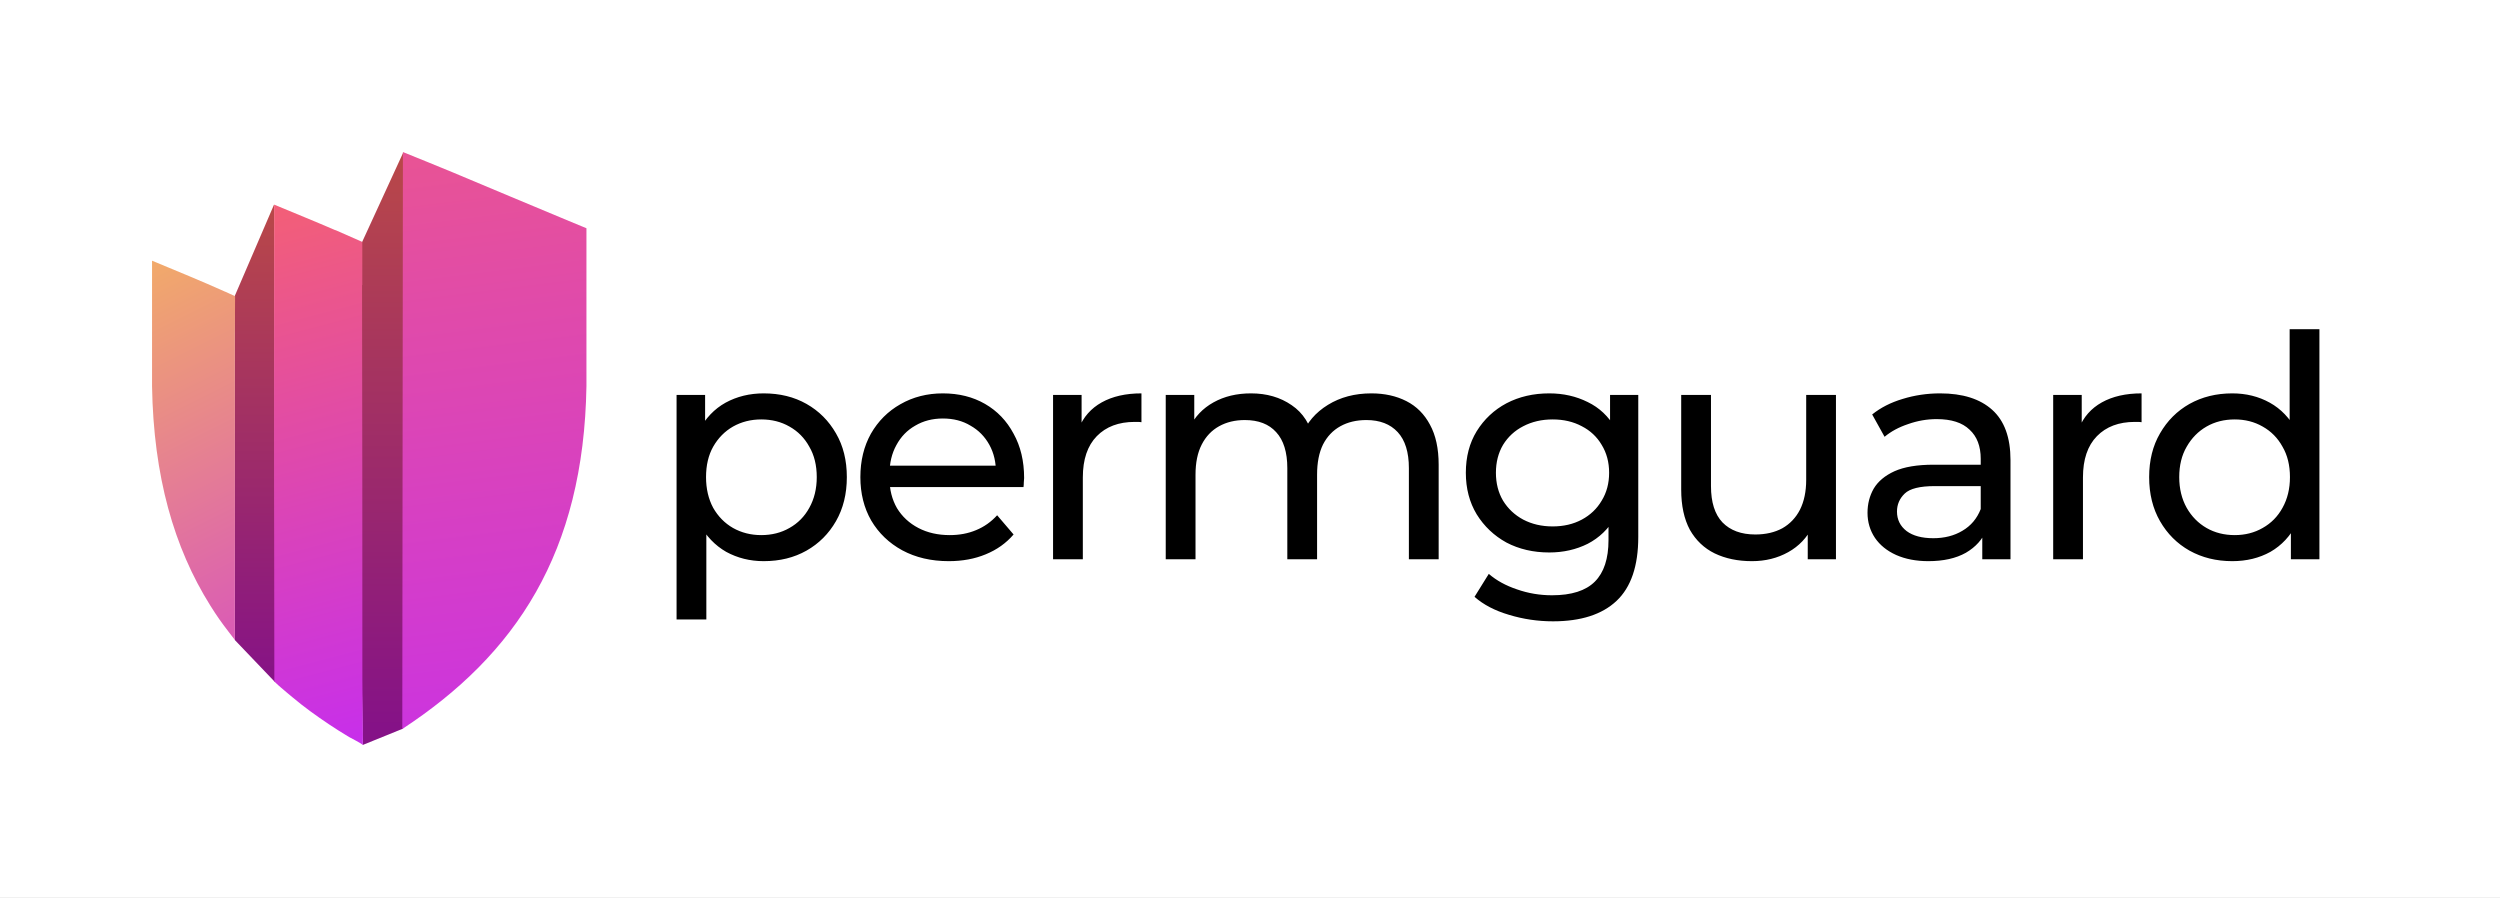
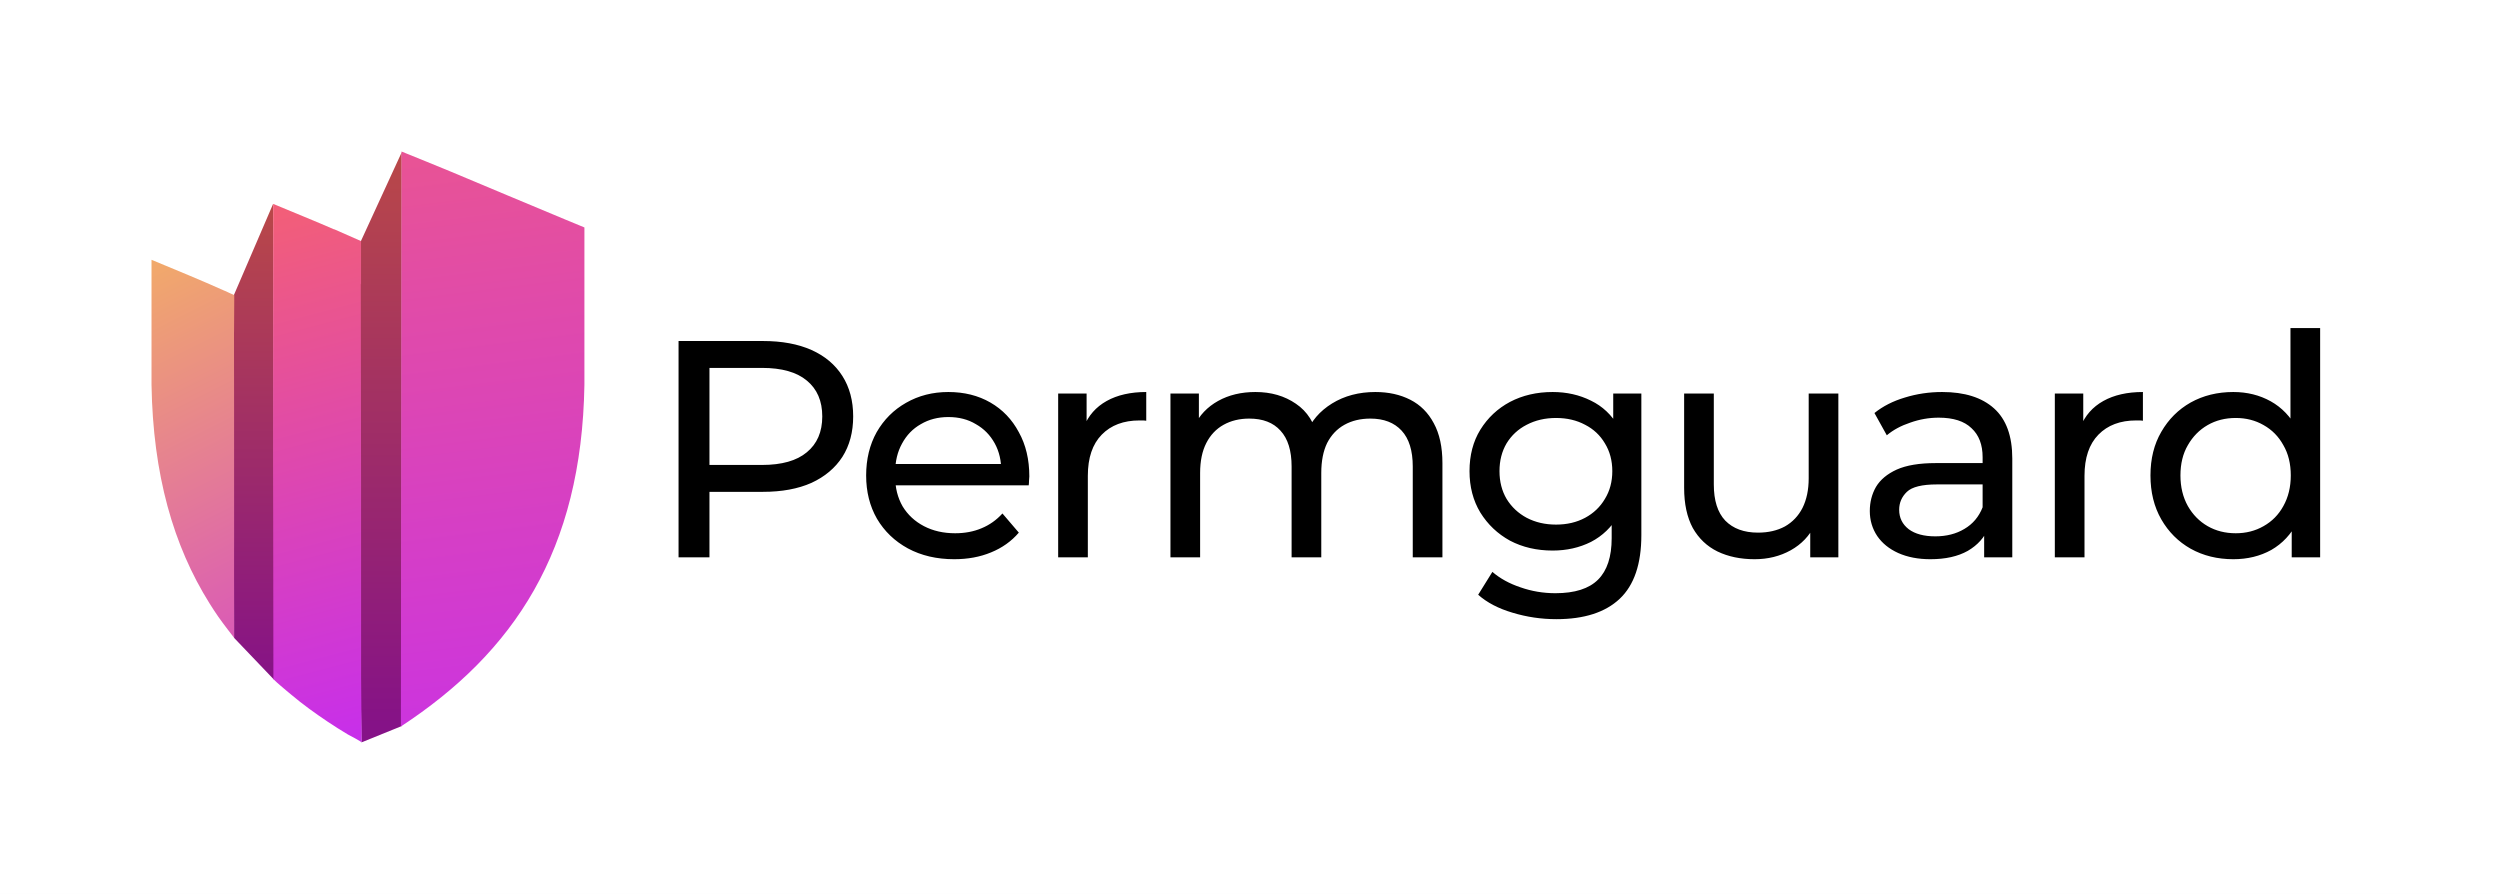
- <svg xmlns="http://www.w3.org/2000/svg" width="2302" height="826" viewBox="0 0 2302 826" fill="none">
-   <rect width="2302" height="826" fill="white" />
-   <path d="M329.25 231.968L371.174 140.726V670.88L333.999 685.967C333.999 685.967 329.25 360.39 329.25 231.968Z" fill="url(#paint0_linear_44_435)" />
-   <path d="M215.979 272.964L252.343 188.406L253.604 628.454L216.292 589.394C216.292 589.394 215.979 380.93 215.979 272.964Z" fill="url(#paint1_linear_44_435)" />
-   <path d="M334.05 671.981L333.668 625.793C333.636 504.615 333.668 383.437 333.381 262.259L333.604 262.705V222.768L308.779 211.821L308.874 212.012C290.892 204.184 272.305 196.706 252.381 188.4V232.983C252.349 359.189 252.274 501.2 252.624 627.406C254.27 629.341 258.047 632.557 258.907 633.288C262.312 636.312 265.812 639.062 269.249 641.99C279.911 650.996 291.369 659.206 302.954 666.97C309.002 671.012 315.144 674.894 321.382 678.617C322.464 679.254 334.018 685.141 334.05 686C333.922 679.604 334.368 679.237 334.05 671.981Z" fill="url(#paint2_linear_44_435)" />
-   <path d="M540 210.167V355.562C537.486 509.007 474.916 602.729 370.428 671.241L370.998 140C387.261 146.619 402.156 152.57 416.956 158.743C451.871 173.349 486.721 188.083 521.636 202.562C527.747 205.108 533.889 207.653 540 210.167Z" fill="url(#paint3_linear_44_435)" />
-   <path d="M216.322 496.44C216.322 493.958 216.322 491.476 216.322 488.994C216.322 451.921 216.322 415.199 216.29 378.635C216.29 377.331 216.29 376.058 216.29 374.753C216.29 365.684 216.258 356.614 216.258 347.577C216.258 340.163 216.226 332.748 216.226 325.397C216.226 322.438 216.226 319.478 216.226 316.519C216.226 313.082 216.226 309.677 216.194 306.272L216.258 306.527L216.481 272.732L211.293 270.377C211.293 270.377 211.293 270.377 211.261 270.345C211.134 270.282 211.007 270.218 210.847 270.154L207.601 268.659V268.722C185.64 258.858 163.266 249.725 140 240.051V355.533C141.369 438.556 160.115 504.077 193.629 557.57C200.185 567.976 203.177 572.144 210.593 581.882C210.784 582.136 216.035 589.074 216.29 589.296C216.29 563.33 216.29 537.077 216.29 510.76C216.322 505.987 216.322 501.213 216.322 496.44Z" fill="url(#paint4_linear_44_435)" />
-   <path d="M703.233 516.713C690.668 516.713 679.15 513.858 668.679 508.146C658.398 502.244 650.117 493.582 643.834 482.159C637.742 470.736 634.696 456.458 634.696 439.323C634.696 422.189 637.647 407.91 643.548 396.487C649.641 385.064 657.827 376.497 668.108 370.786C678.579 365.074 690.287 362.218 703.233 362.218C718.083 362.218 731.219 365.455 742.642 371.928C754.065 378.401 763.108 387.444 769.772 399.057C776.435 410.48 779.767 423.902 779.767 439.323C779.767 454.744 776.435 468.261 769.772 479.875C763.108 491.488 754.065 500.531 742.642 507.004C731.219 513.477 718.083 516.713 703.233 516.713ZM622.987 570.401V363.646H649.26V404.483L647.546 439.609L650.402 474.734V570.401H622.987ZM700.949 492.725C710.658 492.725 719.32 490.536 726.936 486.157C734.741 481.778 740.834 475.591 745.212 467.595C749.782 459.408 752.066 449.985 752.066 439.323C752.066 428.471 749.782 419.143 745.212 411.337C740.834 403.341 734.741 397.154 726.936 392.775C719.32 388.396 710.658 386.207 700.949 386.207C691.429 386.207 682.767 388.396 674.961 392.775C667.346 397.154 661.254 403.341 656.685 411.337C652.306 419.143 650.117 428.471 650.117 439.323C650.117 449.985 652.306 459.408 656.685 467.595C661.254 475.591 667.346 481.778 674.961 486.157C682.767 490.536 691.429 492.725 700.949 492.725ZM873.618 516.713C857.435 516.713 843.156 513.382 830.782 506.718C818.597 500.055 809.078 490.917 802.224 479.303C795.561 467.69 792.229 454.363 792.229 439.323C792.229 424.283 795.466 410.956 801.939 399.343C808.602 387.73 817.645 378.686 829.068 372.214C840.682 365.55 853.723 362.218 868.192 362.218C882.851 362.218 895.797 365.455 907.03 371.928C918.262 378.401 927.02 387.539 933.302 399.343C939.775 410.956 943.012 424.569 943.012 440.18C943.012 441.322 942.917 442.655 942.726 444.178C942.726 445.701 942.631 447.129 942.441 448.461H813.647V428.757H928.162L917.025 435.611C917.215 425.901 915.216 417.239 911.028 409.624C906.839 402.008 901.033 396.106 893.608 391.918C886.373 387.539 877.901 385.35 868.192 385.35C858.673 385.35 850.201 387.539 842.776 391.918C835.351 396.106 829.544 402.103 825.356 409.909C821.167 417.524 819.073 426.282 819.073 436.182V440.751C819.073 450.841 821.358 459.884 825.927 467.88C830.686 475.686 837.255 481.778 845.631 486.157C854.008 490.536 863.623 492.725 874.474 492.725C883.422 492.725 891.513 491.202 898.748 488.156C906.173 485.11 912.646 480.541 918.167 474.449L933.302 492.154C926.449 500.15 917.881 506.242 907.601 510.431C897.511 514.619 886.183 516.713 873.618 516.713ZM969.657 515V363.646H995.93V404.769L993.36 394.488C997.548 384.017 1004.59 376.021 1014.49 370.5C1024.39 364.979 1036.58 362.218 1051.05 362.218V388.777C1049.9 388.586 1048.76 388.491 1047.62 388.491C1046.67 388.491 1045.71 388.491 1044.76 388.491C1030.1 388.491 1018.49 392.87 1009.92 401.628C1001.36 410.385 997.072 423.046 997.072 439.609V515H969.657ZM1262.75 362.218C1274.93 362.218 1285.69 364.598 1295.02 369.358C1304.34 374.117 1311.58 381.352 1316.72 391.061C1322.05 400.771 1324.72 413.05 1324.72 427.9V515H1297.3V431.042C1297.3 416.382 1293.87 405.34 1287.02 397.915C1280.17 390.49 1270.55 386.778 1258.18 386.778C1249.04 386.778 1241.04 388.682 1234.19 392.489C1227.34 396.297 1222 401.913 1218.2 409.338C1214.58 416.763 1212.77 425.996 1212.77 437.039V515H1185.36V431.042C1185.36 416.382 1181.93 405.34 1175.08 397.915C1168.41 390.49 1158.8 386.778 1146.23 386.778C1137.28 386.778 1129.38 388.682 1122.53 392.489C1115.68 396.297 1110.35 401.913 1106.54 409.338C1102.73 416.763 1100.83 425.996 1100.83 437.039V515H1073.41V363.646H1099.68V403.912L1095.4 393.631C1100.16 383.732 1107.49 376.021 1117.39 370.5C1127.29 364.979 1138.81 362.218 1151.94 362.218C1166.41 362.218 1178.88 365.836 1189.35 373.07C1199.83 380.114 1206.68 390.871 1209.92 405.34L1198.78 400.771C1203.35 389.158 1211.34 379.829 1222.77 372.785C1234.19 365.741 1247.52 362.218 1262.75 362.218ZM1429.99 572.115C1416.09 572.115 1402.57 570.116 1389.44 566.118C1376.49 562.31 1365.93 556.789 1357.74 549.554L1370.88 528.422C1377.92 534.514 1386.58 539.274 1396.86 542.701C1407.14 546.318 1417.9 548.126 1429.13 548.126C1447.03 548.126 1460.17 543.938 1468.54 535.561C1476.92 527.184 1481.11 514.429 1481.11 497.294V465.31L1483.96 435.325L1482.54 405.054V363.646H1508.52V494.439C1508.52 521.092 1501.86 540.702 1488.53 553.267C1475.21 565.832 1455.69 572.115 1429.99 572.115ZM1426.56 508.717C1411.9 508.717 1398.77 505.671 1387.15 499.579C1375.73 493.296 1366.59 484.634 1359.74 473.592C1353.08 462.55 1349.74 449.794 1349.74 435.325C1349.74 420.666 1353.08 407.91 1359.74 397.058C1366.59 386.016 1375.73 377.449 1387.15 371.357C1398.77 365.265 1411.9 362.218 1426.56 362.218C1439.51 362.218 1451.31 364.884 1461.97 370.214C1472.64 375.355 1481.11 383.351 1487.39 394.203C1493.86 405.054 1497.1 418.762 1497.1 435.325C1497.1 451.698 1493.86 465.31 1487.39 476.162C1481.11 487.014 1472.64 495.2 1461.97 500.721C1451.31 506.052 1439.51 508.717 1426.56 508.717ZM1429.7 484.729C1439.79 484.729 1448.74 482.635 1456.55 478.447C1464.35 474.258 1470.45 468.452 1474.82 461.027C1479.39 453.602 1481.68 445.035 1481.68 435.325C1481.68 425.616 1479.39 417.048 1474.82 409.624C1470.45 402.199 1464.35 396.487 1456.55 392.489C1448.74 388.301 1439.79 386.207 1429.7 386.207C1419.61 386.207 1410.57 388.301 1402.57 392.489C1394.77 396.487 1388.58 402.199 1384.01 409.624C1379.63 417.048 1377.44 425.616 1377.44 435.325C1377.44 445.035 1379.63 453.602 1384.01 461.027C1388.58 468.452 1394.77 474.258 1402.57 478.447C1410.57 482.635 1419.61 484.729 1429.7 484.729ZM1613.16 516.713C1600.22 516.713 1588.8 514.334 1578.9 509.574C1569.19 504.815 1561.57 497.58 1556.05 487.871C1550.72 477.971 1548.05 465.596 1548.05 450.746V363.646H1575.47V447.605C1575.47 462.455 1578.99 473.592 1586.04 481.017C1593.27 488.442 1603.36 492.154 1616.31 492.154C1625.82 492.154 1634.11 490.25 1641.15 486.443C1648.19 482.445 1653.62 476.733 1657.43 469.308C1661.24 461.693 1663.14 452.555 1663.14 441.893V363.646H1690.55V515H1664.57V474.163L1668.85 485.015C1663.9 495.105 1656.48 502.911 1646.58 508.432C1636.68 513.953 1625.54 516.713 1613.16 516.713ZM1825.28 515V483.016L1823.85 477.019V422.474C1823.85 410.861 1820.42 401.913 1813.57 395.63C1806.9 389.158 1796.81 385.921 1783.3 385.921C1774.35 385.921 1765.59 387.444 1757.02 390.49C1748.46 393.346 1741.22 397.249 1735.32 402.199L1723.9 381.637C1731.7 375.355 1741.03 370.595 1751.88 367.359C1762.93 363.932 1774.44 362.218 1786.44 362.218C1807.19 362.218 1823.18 367.264 1834.41 377.354C1845.65 387.444 1851.26 402.865 1851.26 423.617V515H1825.28ZM1775.59 516.713C1764.35 516.713 1754.45 514.81 1745.89 511.002C1737.51 507.194 1731.04 501.959 1726.47 495.295C1721.9 488.442 1719.61 480.731 1719.61 472.164C1719.61 463.978 1721.52 456.553 1725.33 449.889C1729.32 443.226 1735.7 437.895 1744.46 433.897C1753.41 429.899 1765.4 427.9 1780.44 427.9H1828.42V447.605H1781.58C1767.88 447.605 1758.64 449.889 1753.88 454.459C1749.12 459.028 1746.74 464.549 1746.74 471.022C1746.74 478.447 1749.69 484.444 1755.6 489.013C1761.5 493.392 1769.68 495.581 1780.16 495.581C1790.44 495.581 1799.38 493.296 1807 488.727C1814.81 484.158 1820.42 477.495 1823.85 468.737L1829.27 487.585C1825.66 496.533 1819.28 503.672 1810.14 509.003C1801 514.143 1789.48 516.713 1775.59 516.713ZM1890.57 515V363.646H1916.85V404.769L1914.28 394.488C1918.47 384.017 1925.51 376.021 1935.41 370.5C1945.31 364.979 1957.49 362.218 1971.96 362.218V388.777C1970.82 388.586 1969.68 388.491 1968.54 388.491C1967.58 388.491 1966.63 388.491 1965.68 388.491C1951.02 388.491 1939.41 392.87 1930.84 401.628C1922.27 410.385 1917.99 423.046 1917.99 439.609V515H1890.57ZM2055.47 516.713C2040.82 516.713 2027.68 513.477 2016.07 507.004C2004.64 500.531 1995.6 491.488 1988.94 479.875C1982.27 468.261 1978.94 454.744 1978.94 439.323C1978.94 423.902 1982.27 410.48 1988.94 399.057C1995.6 387.444 2004.64 378.401 2016.07 371.928C2027.68 365.455 2040.82 362.218 2055.47 362.218C2068.23 362.218 2079.75 365.074 2090.03 370.786C2100.31 376.497 2108.5 385.064 2114.59 396.487C2120.87 407.91 2124.01 422.189 2124.01 439.323C2124.01 456.458 2120.97 470.736 2114.87 482.159C2108.97 493.582 2100.88 502.244 2090.6 508.146C2080.32 513.858 2068.61 516.713 2055.47 516.713ZM2057.76 492.725C2067.28 492.725 2075.85 490.536 2083.46 486.157C2091.27 481.778 2097.36 475.591 2101.74 467.595C2106.31 459.408 2108.59 449.985 2108.59 439.323C2108.59 428.471 2106.31 419.143 2101.74 411.337C2097.36 403.341 2091.27 397.154 2083.46 392.775C2075.85 388.396 2067.28 386.207 2057.76 386.207C2048.05 386.207 2039.39 388.396 2031.77 392.775C2024.16 397.154 2018.06 403.341 2013.5 411.337C2008.93 419.143 2006.64 428.471 2006.64 439.323C2006.64 449.985 2008.93 459.408 2013.5 467.595C2018.06 475.591 2024.16 481.778 2031.77 486.157C2039.39 490.536 2048.05 492.725 2057.76 492.725ZM2109.45 515V474.163L2111.16 439.038L2108.31 403.912V303.105H2135.72V515H2109.45Z" fill="black" />
+ <svg xmlns="http://www.w3.org/2000/svg" width="2310" height="826" viewBox="0 0 2310 826" fill="none">
+   <rect width="2310" height="826" fill="white" />
+   <path d="M329.25 231.968L371.174 140.726V670.881L333.999 685.967C333.999 685.967 329.25 360.39 329.25 231.968Z" fill="url(#paint0_linear_1_242)" />
+   <path d="M215.979 272.964L252.343 188.406L253.604 628.453L216.292 589.393C216.292 589.393 215.979 380.929 215.979 272.964Z" fill="url(#paint1_linear_1_242)" />
+   <path d="M334.05 671.981L333.668 625.793C333.636 504.615 333.668 383.437 333.381 262.259L333.604 262.705V222.768L308.779 211.821L308.874 212.012C290.892 204.184 272.305 196.706 252.381 188.4V232.983C252.349 359.189 252.274 501.2 252.624 627.406C254.27 629.341 258.047 632.557 258.907 633.288C262.312 636.312 265.812 639.062 269.249 641.99C279.911 650.996 291.369 659.206 302.954 666.97C309.002 671.012 315.144 674.894 321.382 678.617C322.464 679.254 334.018 685.141 334.05 686C333.922 679.604 334.368 679.237 334.05 671.981Z" fill="url(#paint2_linear_1_242)" />
+   <path d="M540 210.167V355.562C537.486 509.007 474.916 602.729 370.428 671.241L370.998 140C387.261 146.619 402.156 152.57 416.956 158.743C451.871 173.349 486.721 188.083 521.636 202.562C527.747 205.108 533.889 207.653 540 210.167Z" fill="url(#paint3_linear_1_242)" />
+   <path d="M216.322 496.44C216.322 493.957 216.322 491.475 216.322 488.993C216.322 451.921 216.322 415.198 216.29 378.635C216.29 377.33 216.29 376.057 216.29 374.752C216.29 365.683 216.258 356.614 216.258 347.577C216.258 340.162 216.226 332.748 216.226 325.397C216.226 322.437 216.226 319.478 216.226 316.518C216.226 313.082 216.226 309.677 216.194 306.272L216.258 306.526L216.481 272.731L211.293 270.377C211.293 270.377 211.293 270.377 211.261 270.345C211.134 270.281 211.007 270.217 210.847 270.154L207.601 268.658V268.722C185.64 258.857 163.266 249.724 140 240.05V355.532C141.369 438.555 160.115 504.077 193.629 557.569C200.185 567.975 203.177 572.144 210.593 581.881C210.784 582.136 216.035 589.073 216.29 589.296C216.29 563.329 216.29 537.076 216.29 510.759C216.322 505.986 216.322 501.213 216.322 496.44Z" fill="url(#paint4_linear_1_242)" />
+   <path d="M626.985 515V315.099H704.947C722.462 315.099 737.407 317.859 749.782 323.381C762.156 328.902 771.675 336.898 778.339 347.369C785.002 357.84 788.334 370.31 788.334 384.779C788.334 399.248 785.002 411.718 778.339 422.189C771.675 432.469 762.156 440.465 749.782 446.177C737.407 451.698 722.462 454.459 704.947 454.459H642.692L655.542 441.037V515H626.985ZM655.542 443.892L642.692 429.614H704.09C722.367 429.614 736.169 425.711 745.498 417.905C755.017 410.1 759.777 399.057 759.777 384.779C759.777 370.5 755.017 359.458 745.498 351.652C736.169 343.847 722.367 339.944 704.09 339.944H642.692L655.542 325.665V443.892ZM881.705 516.713C865.523 516.713 851.244 513.382 838.869 506.718C826.685 500.055 817.166 490.917 810.312 479.303C803.648 467.69 800.317 454.363 800.317 439.323C800.317 424.283 803.553 410.956 810.026 399.343C816.69 387.73 825.733 378.686 837.156 372.214C848.769 365.55 861.81 362.218 876.279 362.218C890.939 362.218 903.885 365.455 915.117 371.928C926.35 378.401 935.107 387.539 941.39 399.343C947.863 410.956 951.099 424.569 951.099 440.18C951.099 441.322 951.004 442.655 950.814 444.178C950.814 445.701 950.719 447.129 950.528 448.461H821.735V428.757H936.25L925.112 435.611C925.303 425.901 923.304 417.239 919.115 409.624C914.927 402.008 909.12 396.106 901.695 391.918C894.461 387.539 885.989 385.35 876.279 385.35C866.76 385.35 858.288 387.539 850.863 391.918C843.438 396.106 837.632 402.103 833.443 409.909C829.255 417.524 827.161 426.282 827.161 436.182V440.751C827.161 450.841 829.445 459.884 834.014 467.88C838.774 475.686 845.342 481.778 853.719 486.157C862.096 490.536 871.71 492.725 882.562 492.725C891.51 492.725 899.601 491.202 906.836 488.156C914.26 485.11 920.733 480.541 926.254 474.449L941.39 492.154C934.536 500.15 925.969 506.242 915.688 510.431C905.598 514.619 894.27 516.713 881.705 516.713ZM977.745 515V363.646H1004.02V404.769L1001.45 394.488C1005.64 384.017 1012.68 376.021 1022.58 370.5C1032.48 364.979 1044.66 362.218 1059.13 362.218V388.777C1057.99 388.586 1056.85 388.491 1055.71 388.491C1054.75 388.491 1053.8 388.491 1052.85 388.491C1038.19 388.491 1026.58 392.87 1018.01 401.628C1009.44 410.385 1005.16 423.046 1005.16 439.609V515H977.745ZM1270.83 362.218C1283.02 362.218 1293.77 364.598 1303.1 369.358C1312.43 374.117 1319.67 381.352 1324.81 391.061C1330.14 400.771 1332.8 413.05 1332.8 427.9V515H1305.39V431.042C1305.39 416.382 1301.96 405.34 1295.11 397.915C1288.25 390.49 1278.64 386.778 1266.26 386.778C1257.13 386.778 1249.13 388.682 1242.28 392.489C1235.42 396.297 1230.09 401.913 1226.28 409.338C1222.67 416.763 1220.86 425.996 1220.86 437.039V515H1193.44V431.042C1193.44 416.382 1190.02 405.34 1183.16 397.915C1176.5 390.49 1166.89 386.778 1154.32 386.778C1145.37 386.778 1137.47 388.682 1130.62 392.489C1123.76 396.297 1118.43 401.913 1114.63 409.338C1110.82 416.763 1108.91 425.996 1108.91 437.039V515H1081.5V363.646H1107.77V403.912L1103.49 393.631C1108.25 383.732 1115.58 376.021 1125.48 370.5C1135.38 364.979 1146.9 362.218 1160.03 362.218C1174.5 362.218 1186.97 365.836 1197.44 373.07C1207.91 380.114 1214.77 390.871 1218 405.34L1206.87 400.771C1211.43 389.158 1219.43 379.829 1230.85 372.785C1242.28 365.741 1255.6 362.218 1270.83 362.218ZM1438.08 572.115C1424.18 572.115 1410.66 570.116 1397.53 566.118C1384.58 562.31 1374.01 556.789 1365.83 549.554L1378.96 528.422C1386.01 534.514 1394.67 539.274 1404.95 542.701C1415.23 546.318 1425.99 548.126 1437.22 548.126C1455.12 548.126 1468.25 543.938 1476.63 535.561C1485.01 527.184 1489.19 514.429 1489.19 497.294V465.31L1492.05 435.325L1490.62 405.054V363.646H1516.61V494.439C1516.61 521.092 1509.95 540.702 1496.62 553.267C1483.29 565.832 1463.78 572.115 1438.08 572.115ZM1434.65 508.717C1419.99 508.717 1406.85 505.671 1395.24 499.579C1383.82 493.296 1374.68 484.634 1367.83 473.592C1361.16 462.55 1357.83 449.794 1357.83 435.325C1357.83 420.666 1361.16 407.91 1367.83 397.058C1374.68 386.016 1383.82 377.449 1395.24 371.357C1406.85 365.265 1419.99 362.218 1434.65 362.218C1447.6 362.218 1459.4 364.884 1470.06 370.214C1480.72 375.355 1489.19 383.351 1495.48 394.203C1501.95 405.054 1505.19 418.762 1505.19 435.325C1505.19 451.698 1501.95 465.31 1495.48 476.162C1489.19 487.014 1480.72 495.2 1470.06 500.721C1459.4 506.052 1447.6 508.717 1434.65 508.717ZM1437.79 484.729C1447.88 484.729 1456.83 482.635 1464.64 478.447C1472.44 474.258 1478.53 468.452 1482.91 461.027C1487.48 453.602 1489.77 445.035 1489.77 435.325C1489.77 425.616 1487.48 417.048 1482.91 409.624C1478.53 402.199 1472.44 396.487 1464.64 392.489C1456.83 388.301 1447.88 386.207 1437.79 386.207C1427.7 386.207 1418.66 388.301 1410.66 392.489C1402.86 396.487 1396.67 402.199 1392.1 409.624C1387.72 417.048 1385.53 425.616 1385.53 435.325C1385.53 445.035 1387.72 453.602 1392.1 461.027C1396.67 468.452 1402.86 474.258 1410.66 478.447C1418.66 482.635 1427.7 484.729 1437.79 484.729ZM1621.25 516.713C1608.31 516.713 1596.88 514.334 1586.98 509.574C1577.27 504.815 1569.66 497.58 1564.14 487.871C1558.81 477.971 1556.14 465.596 1556.14 450.746V363.646H1583.56V447.605C1583.56 462.455 1587.08 473.592 1594.12 481.017C1601.36 488.442 1611.45 492.154 1624.39 492.154C1633.91 492.154 1642.19 490.25 1649.24 486.443C1656.28 482.445 1661.71 476.733 1665.52 469.308C1669.32 461.693 1671.23 452.555 1671.23 441.893V363.646H1698.64V515H1672.66V474.163L1676.94 485.015C1671.99 495.105 1664.56 502.911 1654.66 508.432C1644.76 513.953 1633.63 516.713 1621.25 516.713ZM1833.36 515V483.016L1831.94 477.019V422.474C1831.94 410.861 1828.51 401.913 1821.66 395.63C1814.99 389.158 1804.9 385.921 1791.38 385.921C1782.44 385.921 1773.68 387.444 1765.11 390.49C1756.54 393.346 1749.31 397.249 1743.41 402.199L1731.99 381.637C1739.79 375.355 1749.12 370.595 1759.97 367.359C1771.01 363.932 1782.53 362.218 1794.53 362.218C1815.28 362.218 1831.27 367.264 1842.5 377.354C1853.73 387.444 1859.35 402.865 1859.35 423.617V515H1833.36ZM1783.67 516.713C1772.44 516.713 1762.54 514.81 1753.97 511.002C1745.6 507.194 1739.12 501.959 1734.56 495.295C1729.99 488.442 1727.7 480.731 1727.7 472.164C1727.7 463.978 1729.61 456.553 1733.41 449.889C1737.41 443.226 1743.79 437.895 1752.55 433.897C1761.49 429.899 1773.49 427.9 1788.53 427.9H1836.5V447.605H1789.67C1775.96 447.605 1766.73 449.889 1761.97 454.459C1757.21 459.028 1754.83 464.549 1754.83 471.022C1754.83 478.447 1757.78 484.444 1763.68 489.013C1769.59 493.392 1777.77 495.581 1788.24 495.581C1798.52 495.581 1807.47 493.296 1815.09 488.727C1822.89 484.158 1828.51 477.495 1831.94 468.737L1837.36 487.585C1833.74 496.533 1827.37 503.672 1818.23 509.003C1809.09 514.143 1797.57 516.713 1783.67 516.713ZM1898.66 515V363.646H1924.93V404.769L1922.36 394.488C1926.55 384.017 1933.6 376.021 1943.5 370.5C1953.4 364.979 1965.58 362.218 1980.05 362.218V388.777C1978.91 388.586 1977.77 388.491 1976.62 388.491C1975.67 388.491 1974.72 388.491 1973.77 388.491C1959.11 388.491 1947.49 392.87 1938.93 401.628C1930.36 410.385 1926.08 423.046 1926.08 439.609V515H1898.66ZM2063.56 516.713C2048.9 516.713 2035.77 513.477 2024.15 507.004C2012.73 500.531 2003.69 491.488 1997.02 479.875C1990.36 468.261 1987.03 454.744 1987.03 439.323C1987.03 423.902 1990.36 410.48 1997.02 399.057C2003.69 387.444 2012.73 378.401 2024.15 371.928C2035.77 365.455 2048.9 362.218 2063.56 362.218C2076.32 362.218 2087.84 365.074 2098.12 370.786C2108.4 376.497 2116.58 385.064 2122.68 396.487C2128.96 407.91 2132.1 422.189 2132.1 439.323C2132.1 456.458 2129.05 470.736 2122.96 482.159C2117.06 493.582 2108.97 502.244 2098.69 508.146C2088.41 513.858 2076.7 516.713 2063.56 516.713ZM2065.85 492.725C2075.37 492.725 2083.93 490.536 2091.55 486.157C2099.35 481.778 2105.45 475.591 2109.82 467.595C2114.39 459.408 2116.68 449.985 2116.68 439.323C2116.68 428.471 2114.39 419.143 2109.82 411.337C2105.45 403.341 2099.35 397.154 2091.55 392.775C2083.93 388.396 2075.37 386.207 2065.85 386.207C2056.14 386.207 2047.47 388.396 2039.86 392.775C2032.24 397.154 2026.15 403.341 2021.58 411.337C2017.01 419.143 2014.73 428.471 2014.73 439.323C2014.73 449.985 2017.01 459.408 2021.58 467.595C2026.15 475.591 2032.24 481.778 2039.86 486.157C2047.47 490.536 2056.14 492.725 2065.85 492.725ZM2117.54 515V474.163L2119.25 439.038L2116.39 403.912V303.105H2143.81V515H2117.54Z" fill="black" />
  <defs>
-     <linearGradient id="paint0_linear_44_435" x1="350.363" y1="140.726" x2="350.363" y2="670.168" gradientUnits="userSpaceOnUse">
+     <linearGradient id="paint0_linear_1_242" x1="350.363" y1="140.726" x2="350.363" y2="670.169" gradientUnits="userSpaceOnUse">
      <stop stop-color="#B94848" />
      <stop offset="1" stop-color="#851287" />
    </linearGradient>
-     <linearGradient id="paint1_linear_44_435" x1="231.231" y1="188.403" x2="231.231" y2="633.509" gradientUnits="userSpaceOnUse">
+     <linearGradient id="paint1_linear_1_242" x1="231.231" y1="188.402" x2="231.231" y2="633.508" gradientUnits="userSpaceOnUse">
      <stop stop-color="#B94848" />
      <stop offset="1" stop-color="#851287" />
    </linearGradient>
-     <linearGradient id="paint2_linear_44_435" x1="293.2" y1="188.4" x2="424.405" y2="686.045" gradientUnits="userSpaceOnUse">
+     <linearGradient id="paint2_linear_1_242" x1="293.2" y1="188.4" x2="424.405" y2="686.045" gradientUnits="userSpaceOnUse">
      <stop stop-color="#F25E79" />
      <stop offset="1" stop-color="#C52CF1" />
    </linearGradient>
-     <linearGradient id="paint3_linear_44_435" x1="370.999" y1="-6.743" x2="455.385" y2="671.218" gradientUnits="userSpaceOnUse">
+     <linearGradient id="paint3_linear_1_242" x1="370.999" y1="-6.743" x2="455.385" y2="671.218" gradientUnits="userSpaceOnUse">
      <stop stop-color="#F05C80" />
      <stop offset="1" stop-color="#CC34DF" />
    </linearGradient>
-     <linearGradient id="paint4_linear_44_435" x1="-31.764" y1="102.738" x2="280.126" y2="724.213" gradientUnits="userSpaceOnUse">
+     <linearGradient id="paint4_linear_1_242" x1="-31.764" y1="102.738" x2="280.126" y2="724.212" gradientUnits="userSpaceOnUse">
      <stop stop-color="#FFD83E" />
      <stop offset="1" stop-color="#D038D7" />
    </linearGradient>
  </defs>
</svg>
